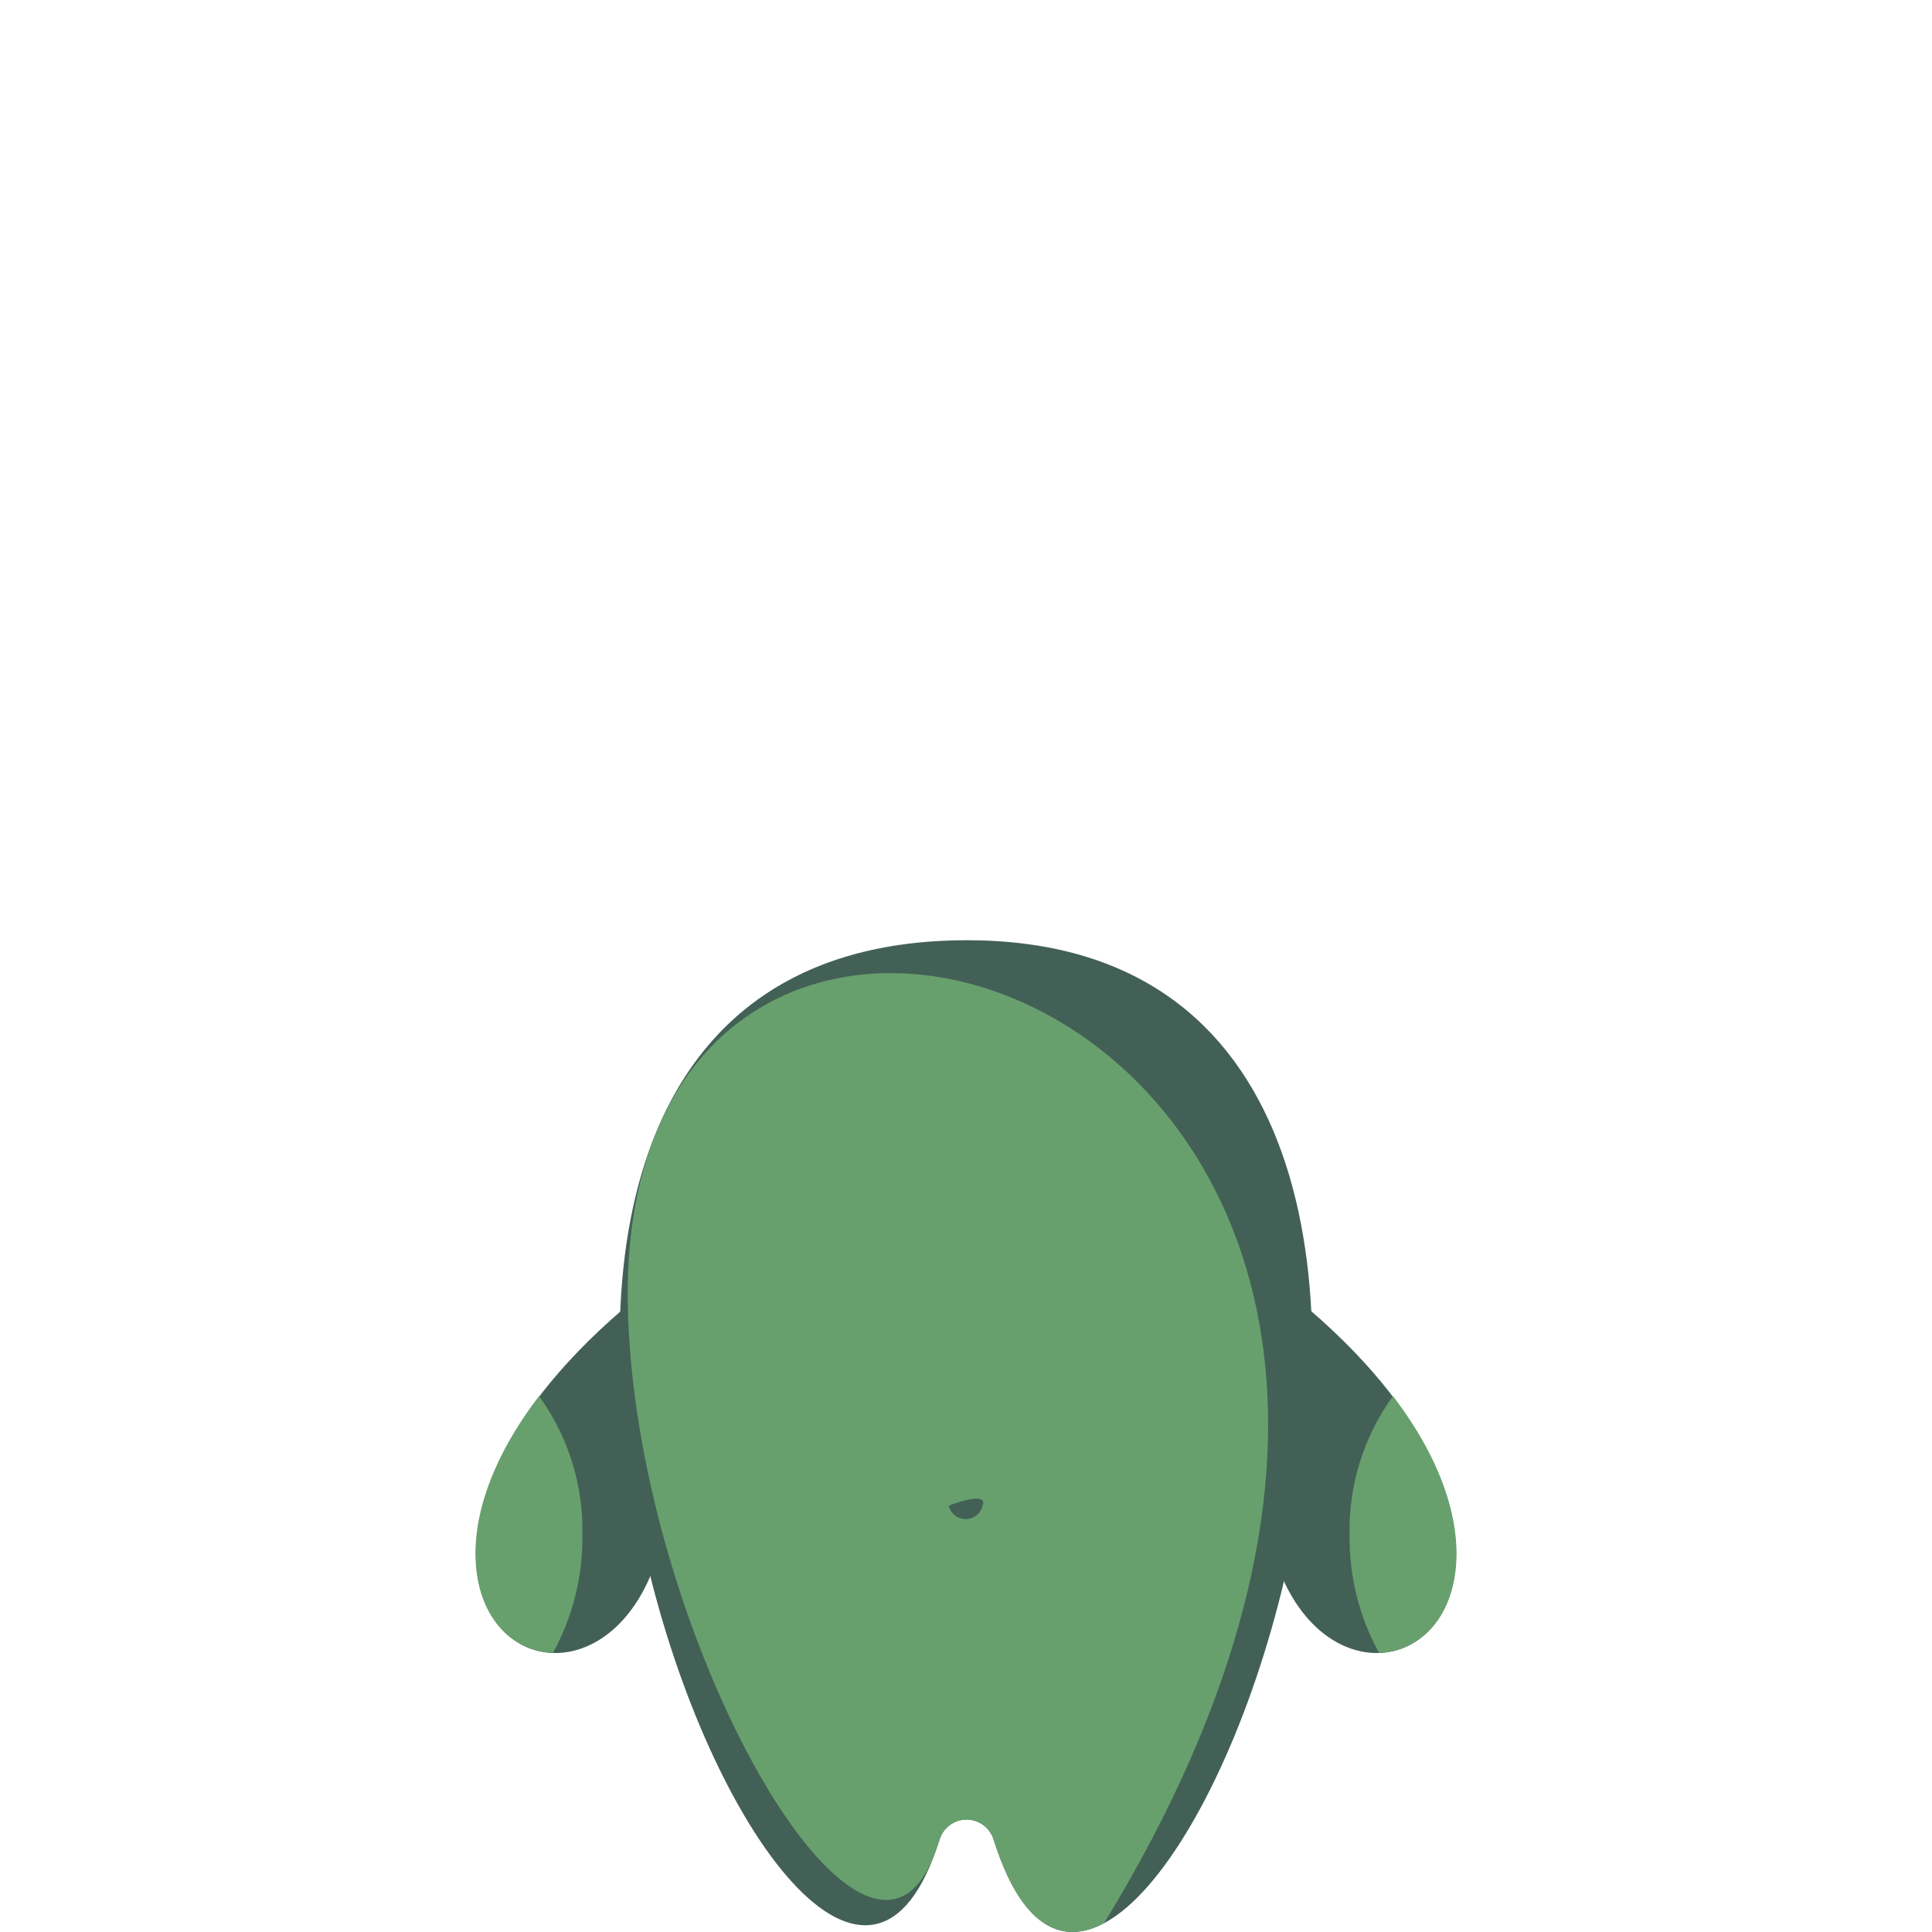
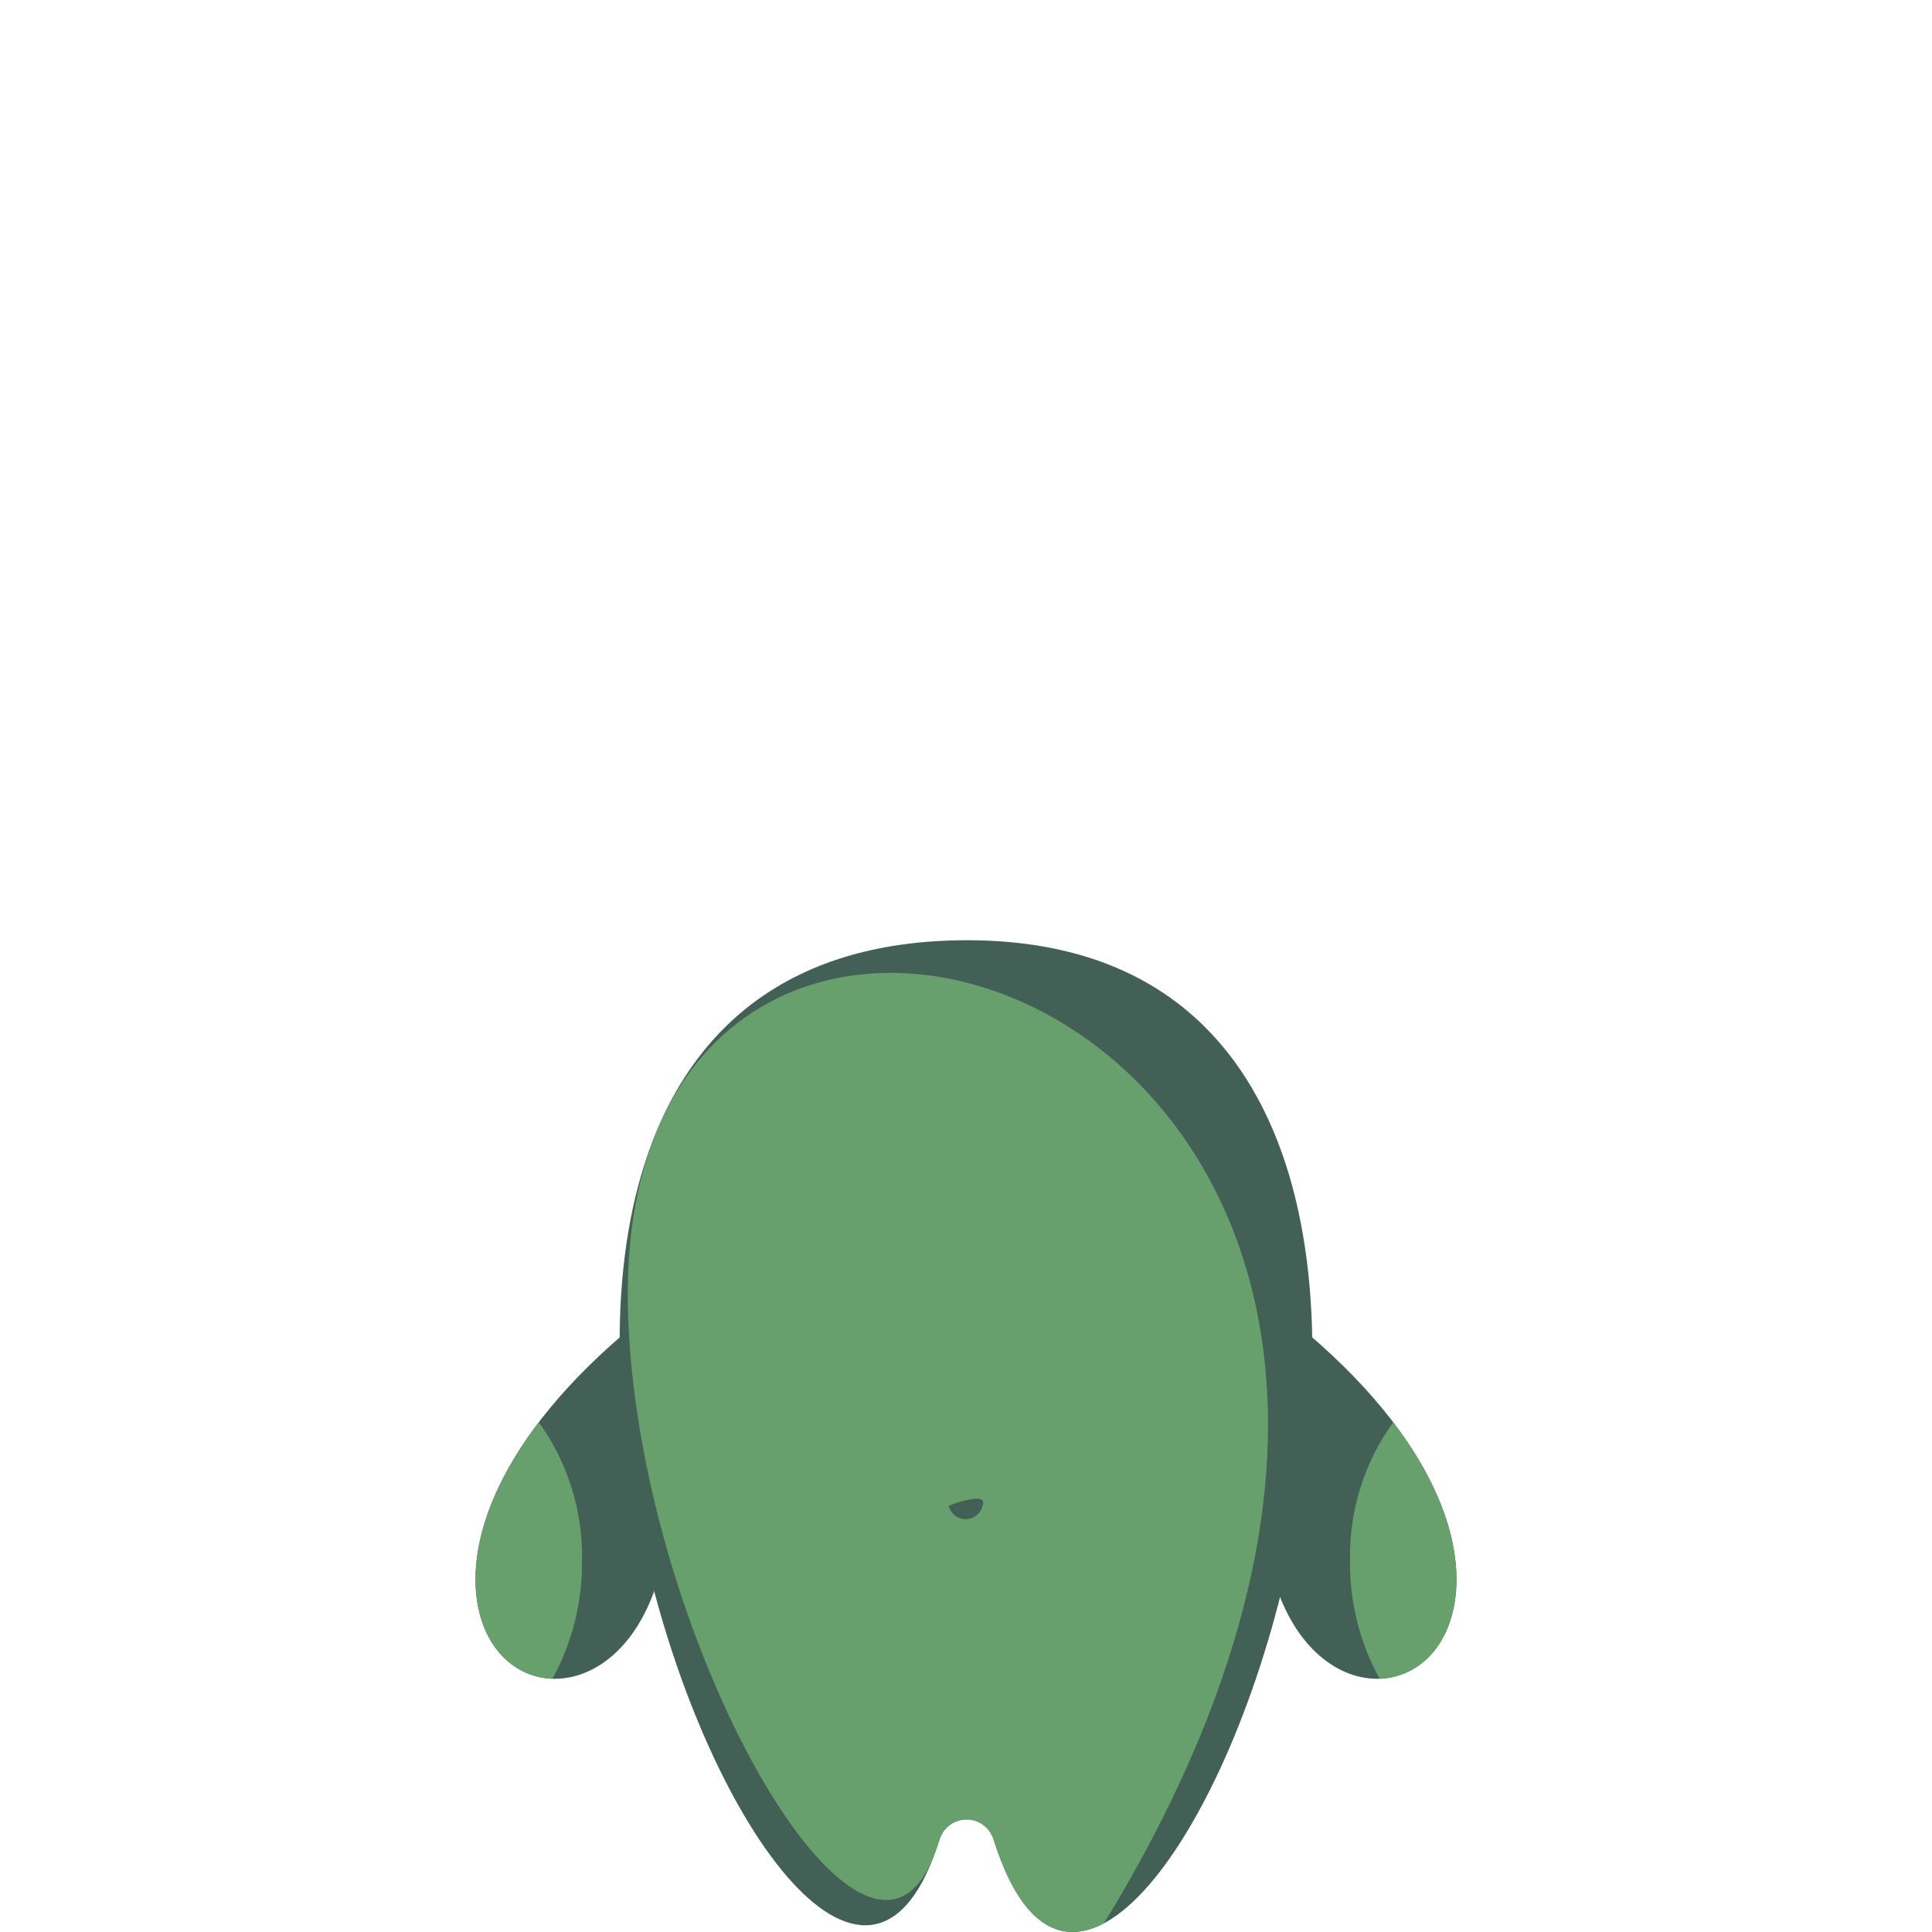
<svg xmlns="http://www.w3.org/2000/svg" id="Camada_1" data-name="Camada 1" viewBox="0 0 150 150">
-   <defs>
-     <style>.cls-1{fill:#436057;}.cls-1,.cls-2{fill-rule:evenodd;}.cls-2{fill:#67a06d;}</style>
-   </defs>
-   <path class="cls-1" d="M62,99.82h0a6,6,0,0,0-8.14-2.39c-13,9-17.18,17.84-16.9,23.75.45,9.29,11.32,10.18,14.32-1.12,1.24-4.69,2.7-11.3,10.72-20.24Z" />
-   <path class="cls-2" d="M41.83,108.42c-3.72,4.88-5.07,9.32-4.9,12.76.22,4.52,2.91,7,6,7.16a18.62,18.62,0,0,0,2.29-9.17,17.74,17.74,0,0,0-3.35-10.75Z" />
-   <path class="cls-1" d="M88,99.82h0a6,6,0,0,1,8.14-2.39c13,9,17.18,17.84,16.9,23.75-.45,9.29-11.32,10.18-14.32-1.12-1.24-4.69-2.7-11.3-10.72-20.24Z" />
-   <path class="cls-2" d="M108.17,108.42c3.72,4.88,5.06,9.32,4.9,12.76-.22,4.52-2.91,7-6,7.16a18.62,18.62,0,0,1-2.29-9.17,17.74,17.74,0,0,1,3.35-10.75Z" />
-   <path class="cls-1" d="M77.4,143.59l-.28-.83a2.19,2.19,0,0,0-4.15,0l-.28.83C62,174.6,21.85,73,75.08,73c52.55,0,13.61,103.32,2.32,70.59Z" />
-   <path class="cls-2" d="M77.4,143.59l-.28-.83a2.19,2.19,0,0,0-4.15,0l-.28.83c-5.24,15.18-23.59-16.84-23.95-42.51C48.05,51,129,78.57,85.72,149.31c-3.21,1.72-6.24.32-8.32-5.72Z" />
-   <path class="cls-1" d="M73.66,116.9s3.12-1.23,2.63,0A1.35,1.35,0,0,1,73.66,116.9Z" />
+   <path d="M61.968,101.816h0a6.016,6.016,0,0,0-8.14-2.39c-12.996,8.983-17.183,17.846-16.896,23.751.451,9.29,11.322,10.184,14.318-1.115,1.243-4.69,2.699-11.299,10.718-20.247Z" style="fill:#436057;fill-rule:evenodd" />
+   <path d="M41.83,110.424c-3.716,4.88-5.065,9.318-4.899,12.754.219,4.522,2.908,7.054,5.956,7.159a18.532,18.532,0,0,0,2.297-9.163,17.71,17.71,0,0,0-3.354-10.75Z" style="fill:#67a06d;fill-rule:evenodd" />
+   <path d="M88.032,101.816h0a6.016,6.016,0,0,1,8.14-2.39c12.996,8.983,17.183,17.846,16.896,23.751-.451,9.29-11.322,10.184-14.318-1.115-1.243-4.69-2.699-11.299-10.718-20.247Z" style="fill:#436057;fill-rule:evenodd" />
+   <path d="M108.17,110.424c3.717,4.88,5.065,9.318,4.899,12.754-.22,4.522-2.908,7.054-5.956,7.159a18.531,18.531,0,0,1-2.297-9.163,17.71,17.71,0,0,1,3.354-10.75Z" style="fill:#67a06d;fill-rule:evenodd" />
+   <path d="M77.401,143.593c-.092-.268-.185-.545-.28-.829a2.187,2.187,0,0,0-4.154,0c-.095.284-.188.561-.28.829C61.994,174.598,21.851,73,75.085,73c52.542,0,13.604,103.324,2.316,70.593Z" style="fill:#436057;fill-rule:evenodd" />
+   <path d="M77.401,143.593c-.092-.268-.185-.545-.28-.829a2.187,2.187,0,0,0-4.154,0c-.095.284-.188.561-.28.829-5.234,15.178-23.587-16.845-23.942-42.509-.694-50.131,80.229-22.511,36.978,48.225-3.216,1.719-6.24.322-8.322-5.716Z" style="fill:#67a06d;fill-rule:evenodd" />
+   <path d="M73.659,116.904s3.121-1.232,2.63,0A1.35,1.35,0,0,1,73.659,116.904Z" style="fill:#436057;fill-rule:evenodd" />
</svg>
